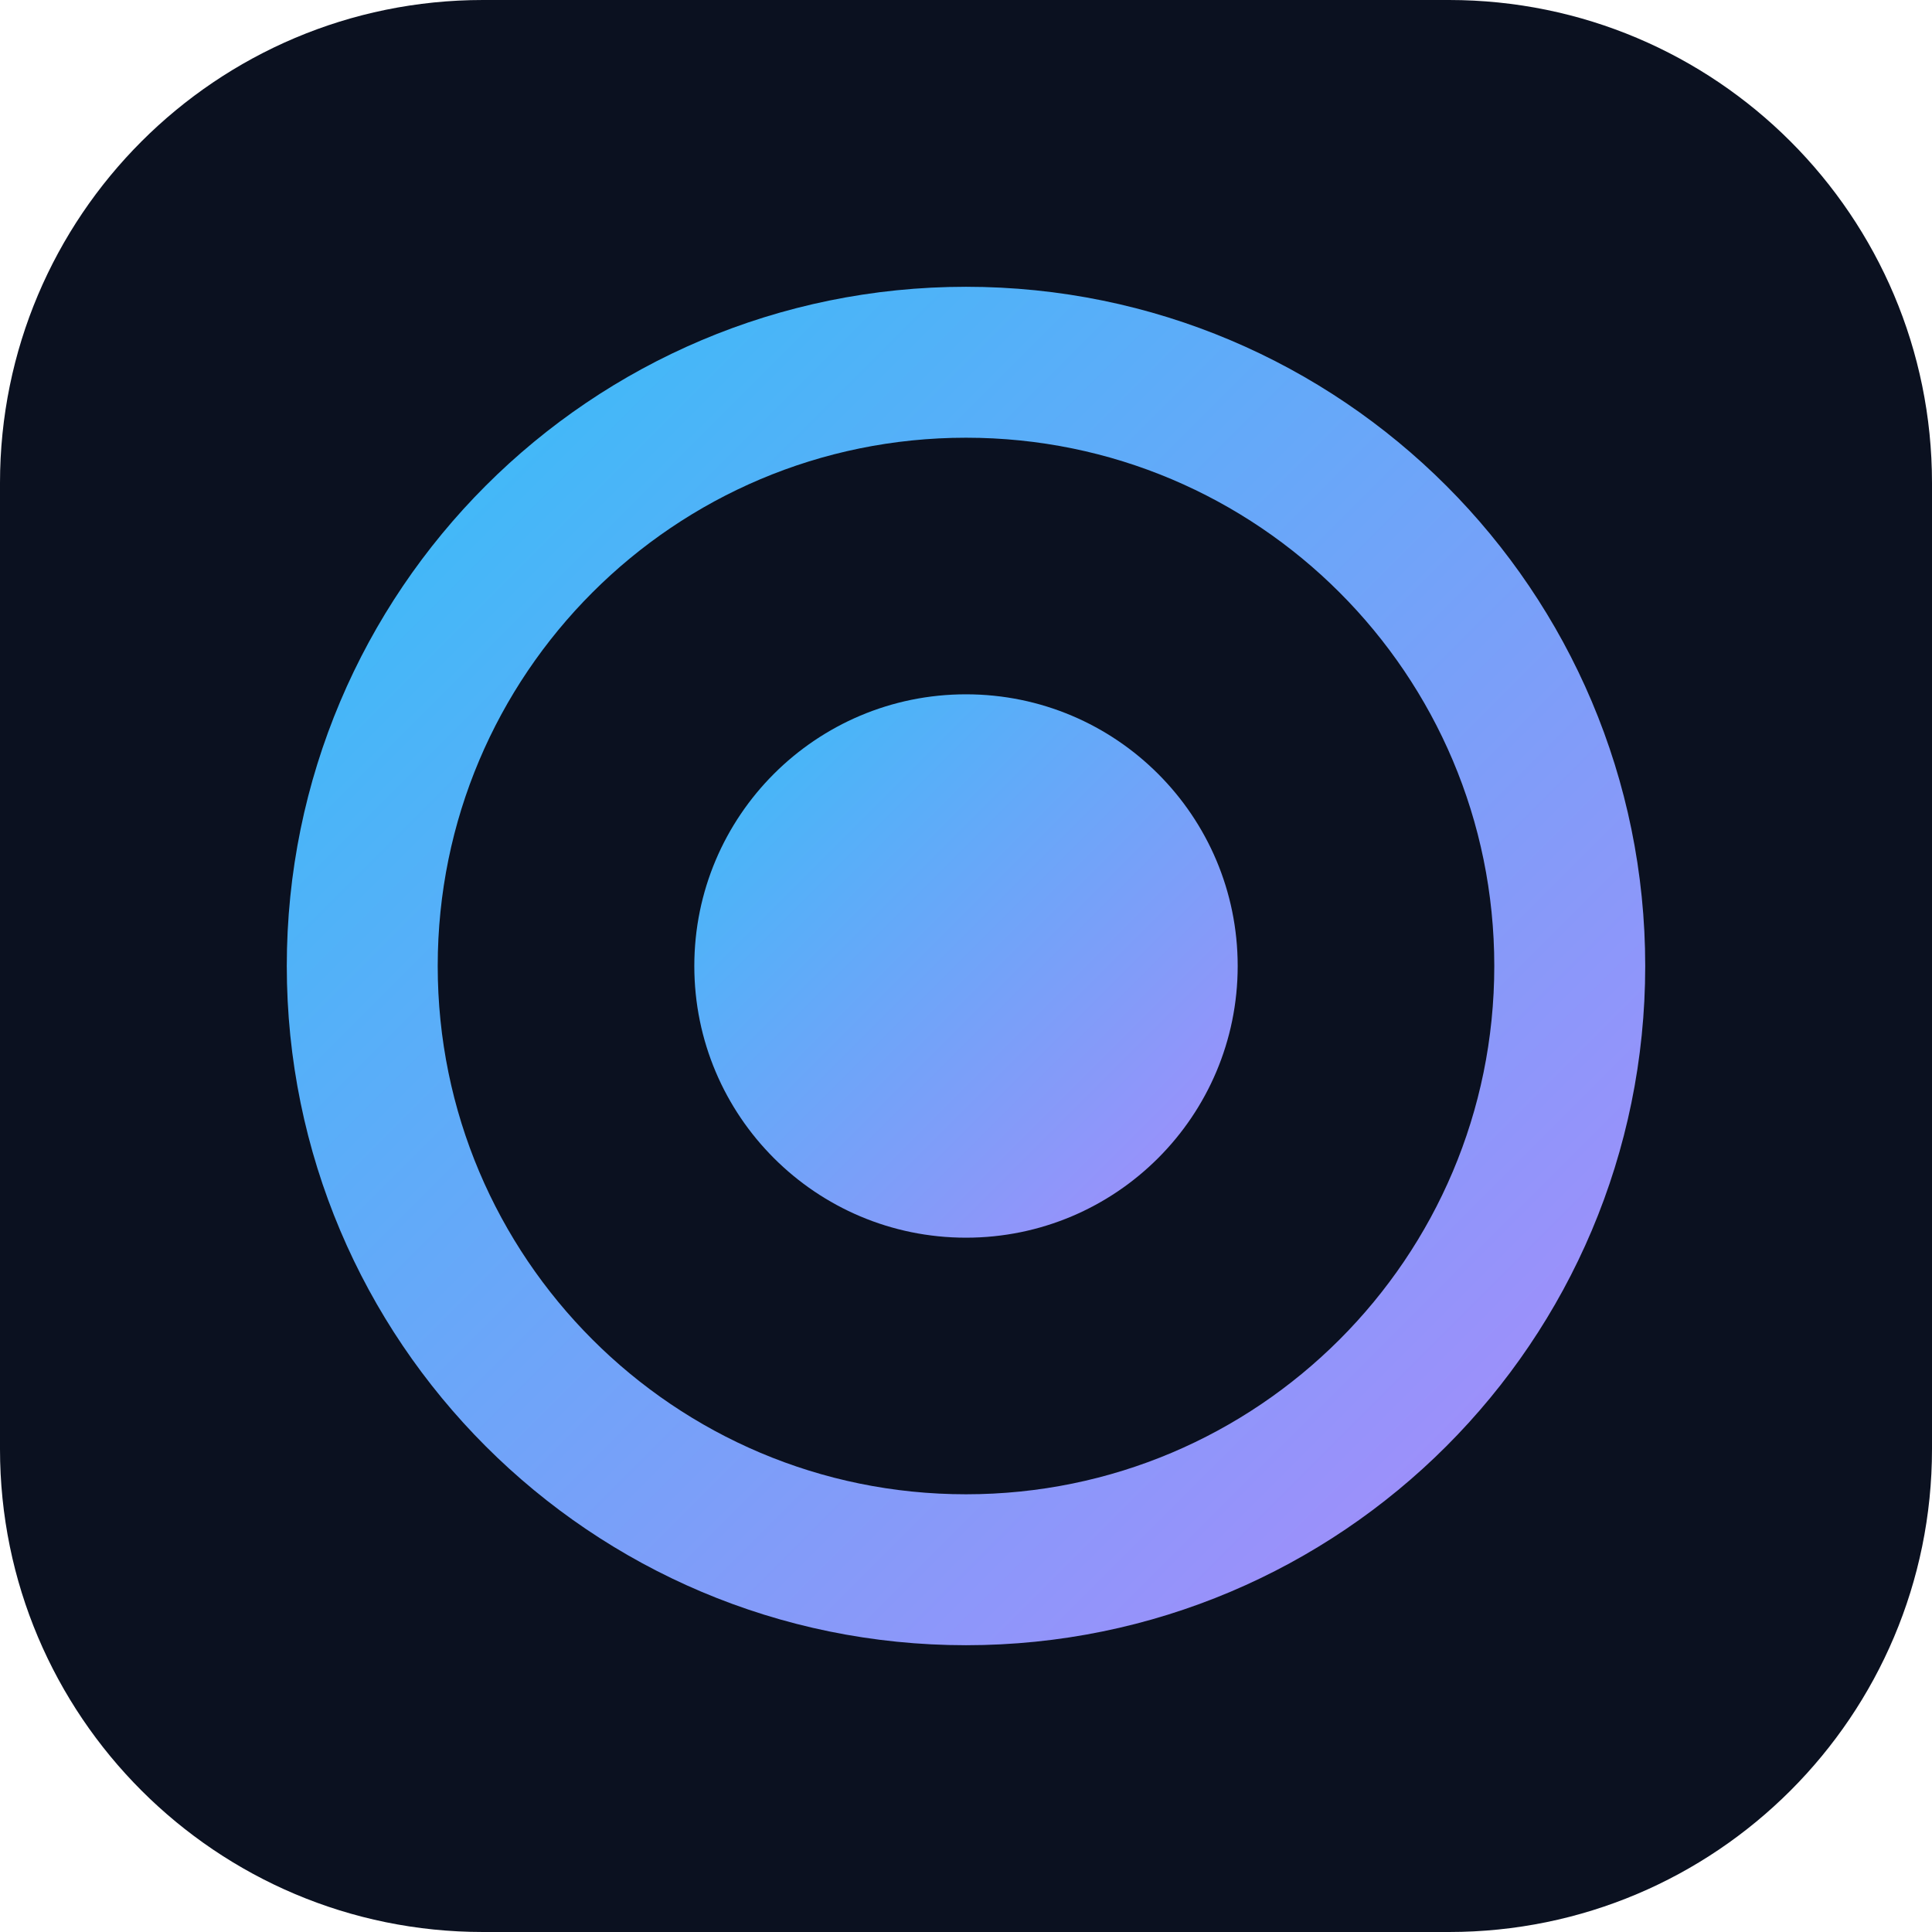
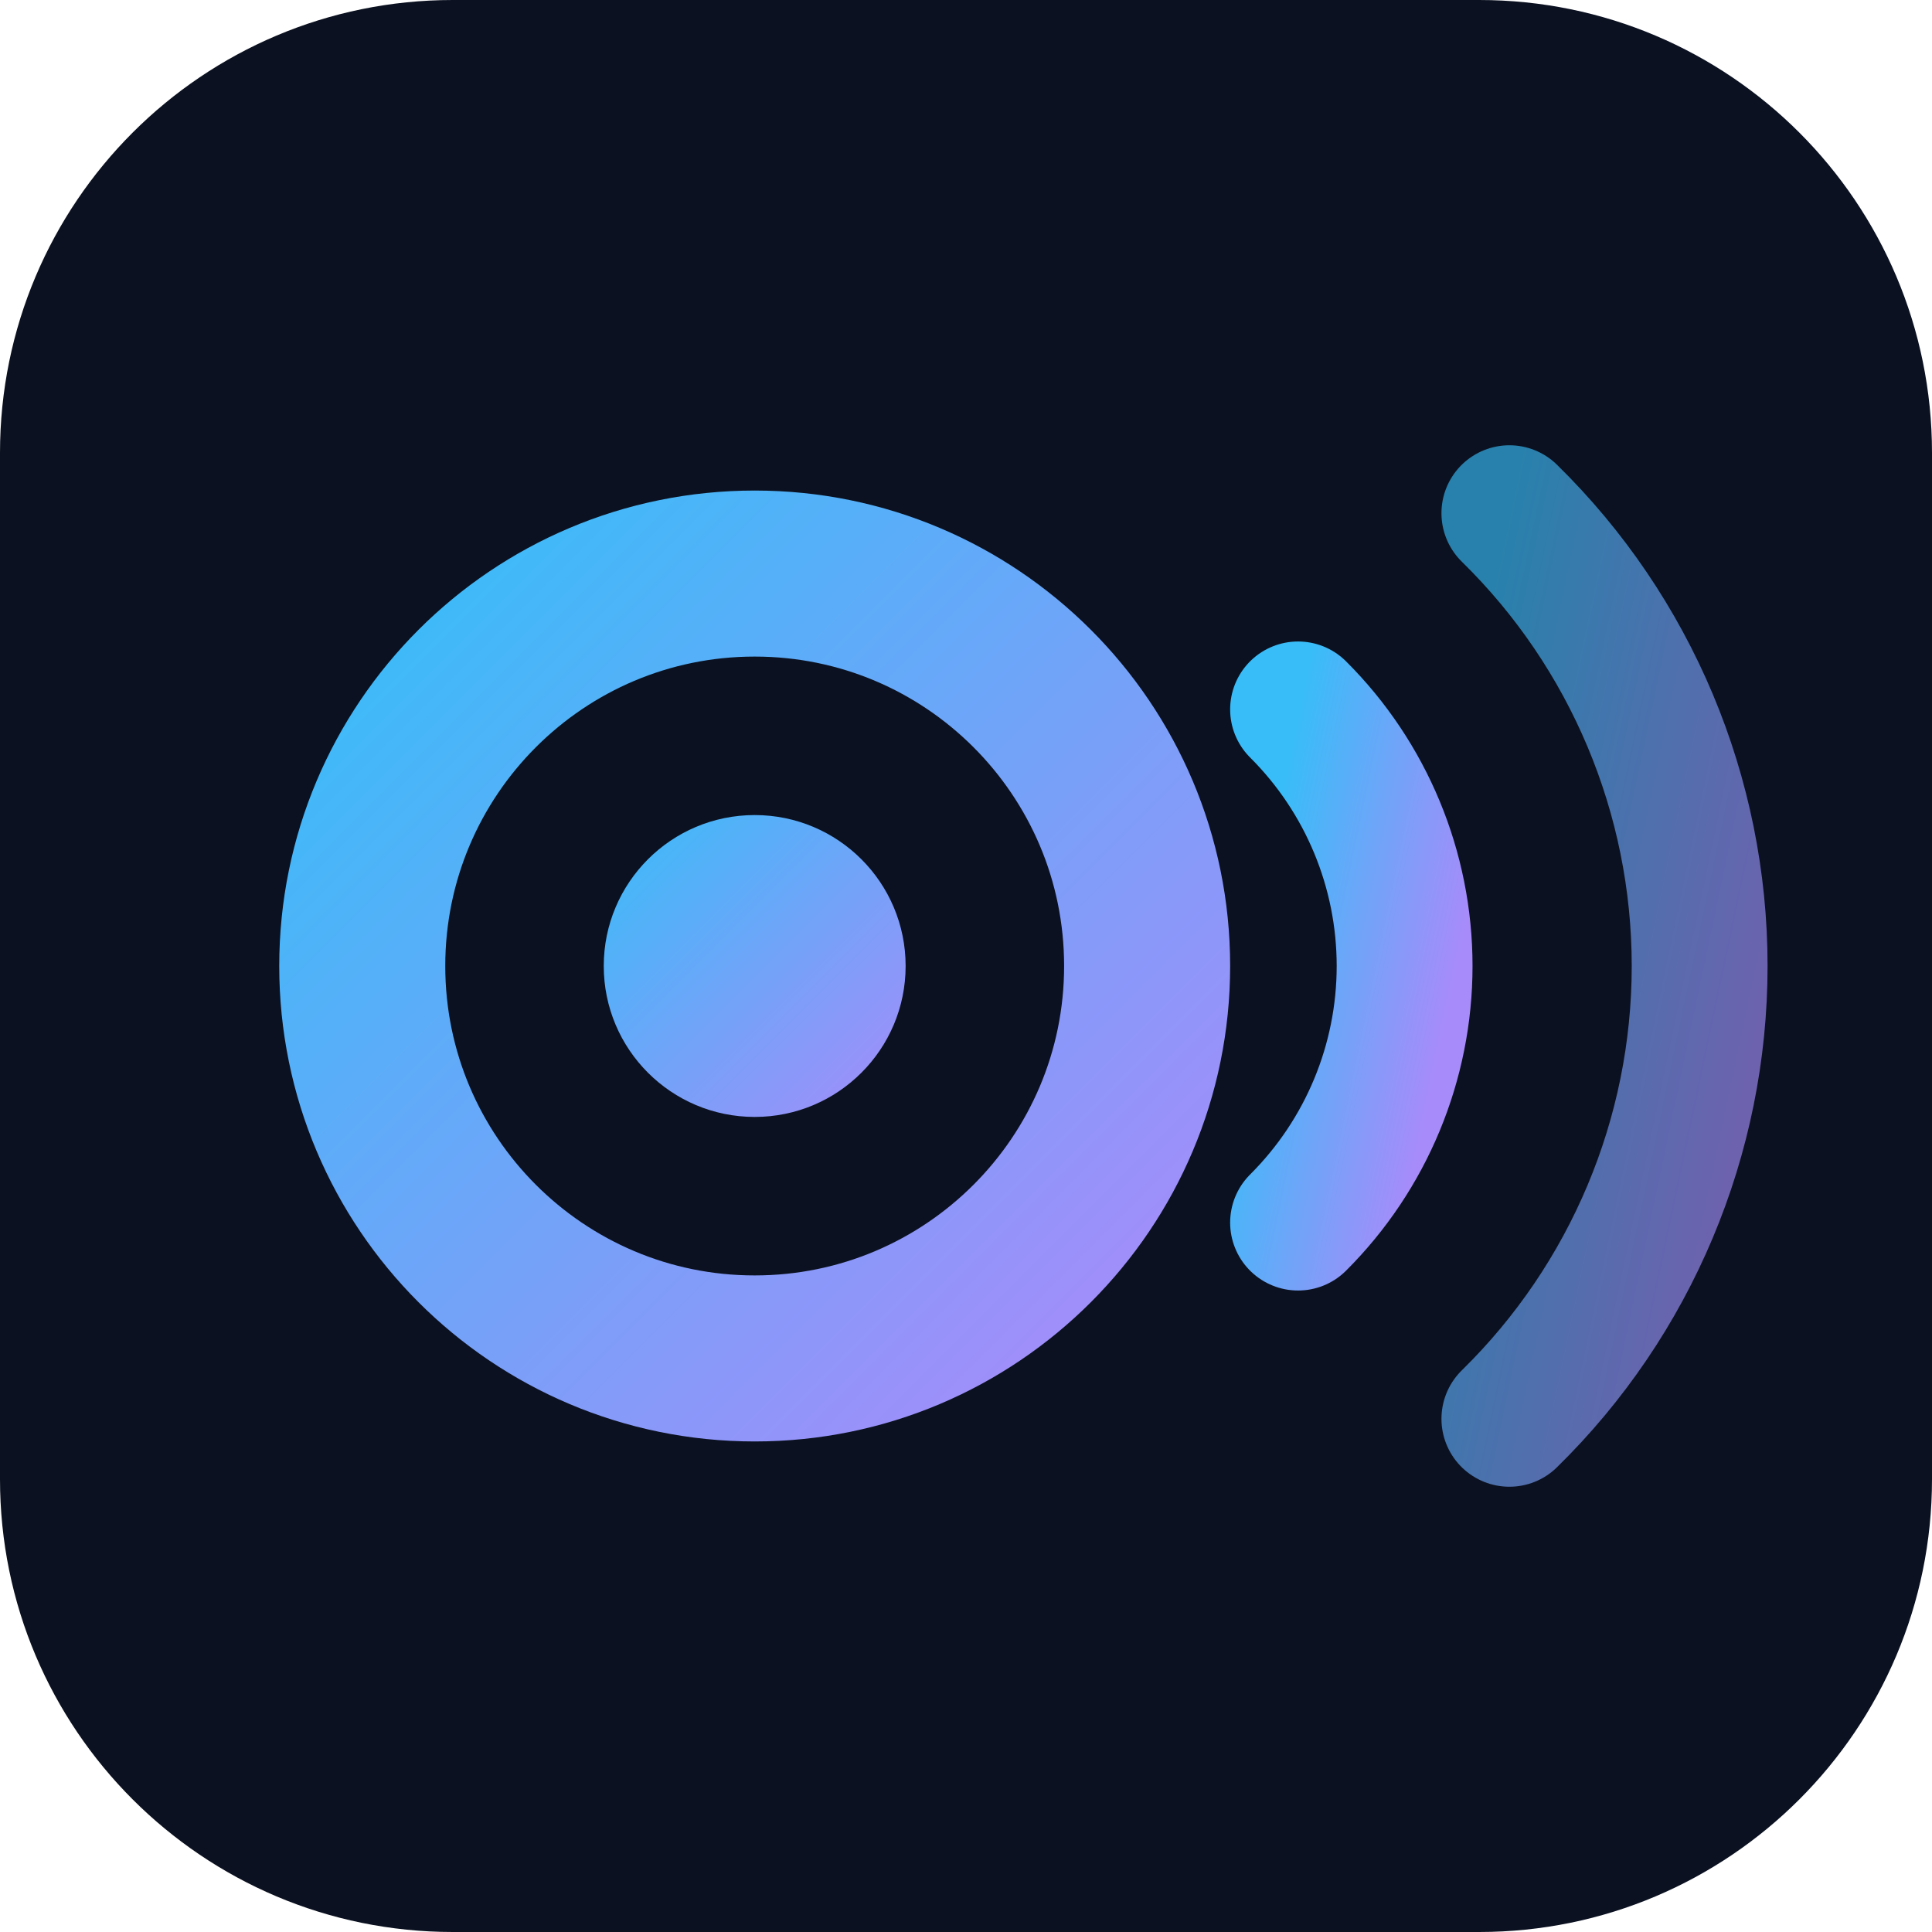
<svg xmlns="http://www.w3.org/2000/svg" viewBox="0 0 64 64">
  <defs>
-     <linearGradient id="g" x1="0" y1="0" x2="1" y2="1">
+     <linearGradient id="pg" x1="0" y1="0" x2="1" y2="1">
      <stop offset="0" stop-color="#38bdf8" />
      <stop offset="1" stop-color="#a78bfa" />
    </linearGradient>
  </defs>
-   <rect width="64" height="64" rx="16" fill="#0b1120" />
-   <circle cx="32" cy="32" r="20" fill="none" stroke="url(#g)" stroke-width="5" />
-   <circle cx="32" cy="32" r="9" fill="url(#g)" />
+   <rect width="64" height="64" rx="15" fill="#0b1120" />
+   <circle cx="25" cy="32" r="13" fill="none" stroke="url(#pg)" stroke-width="5.5" />
+   <circle cx="25" cy="32" r="5" fill="url(#pg)" />
+   <path d="M43 23.5a12 12 0 0 1 0 17" fill="none" stroke="url(#pg)" stroke-width="4.5" stroke-linecap="round" />
+   <path d="M50 17a21 21 0 0 1 0 30" fill="none" stroke="url(#pg)" stroke-width="4.5" stroke-linecap="round" opacity=".65" />
</svg>
